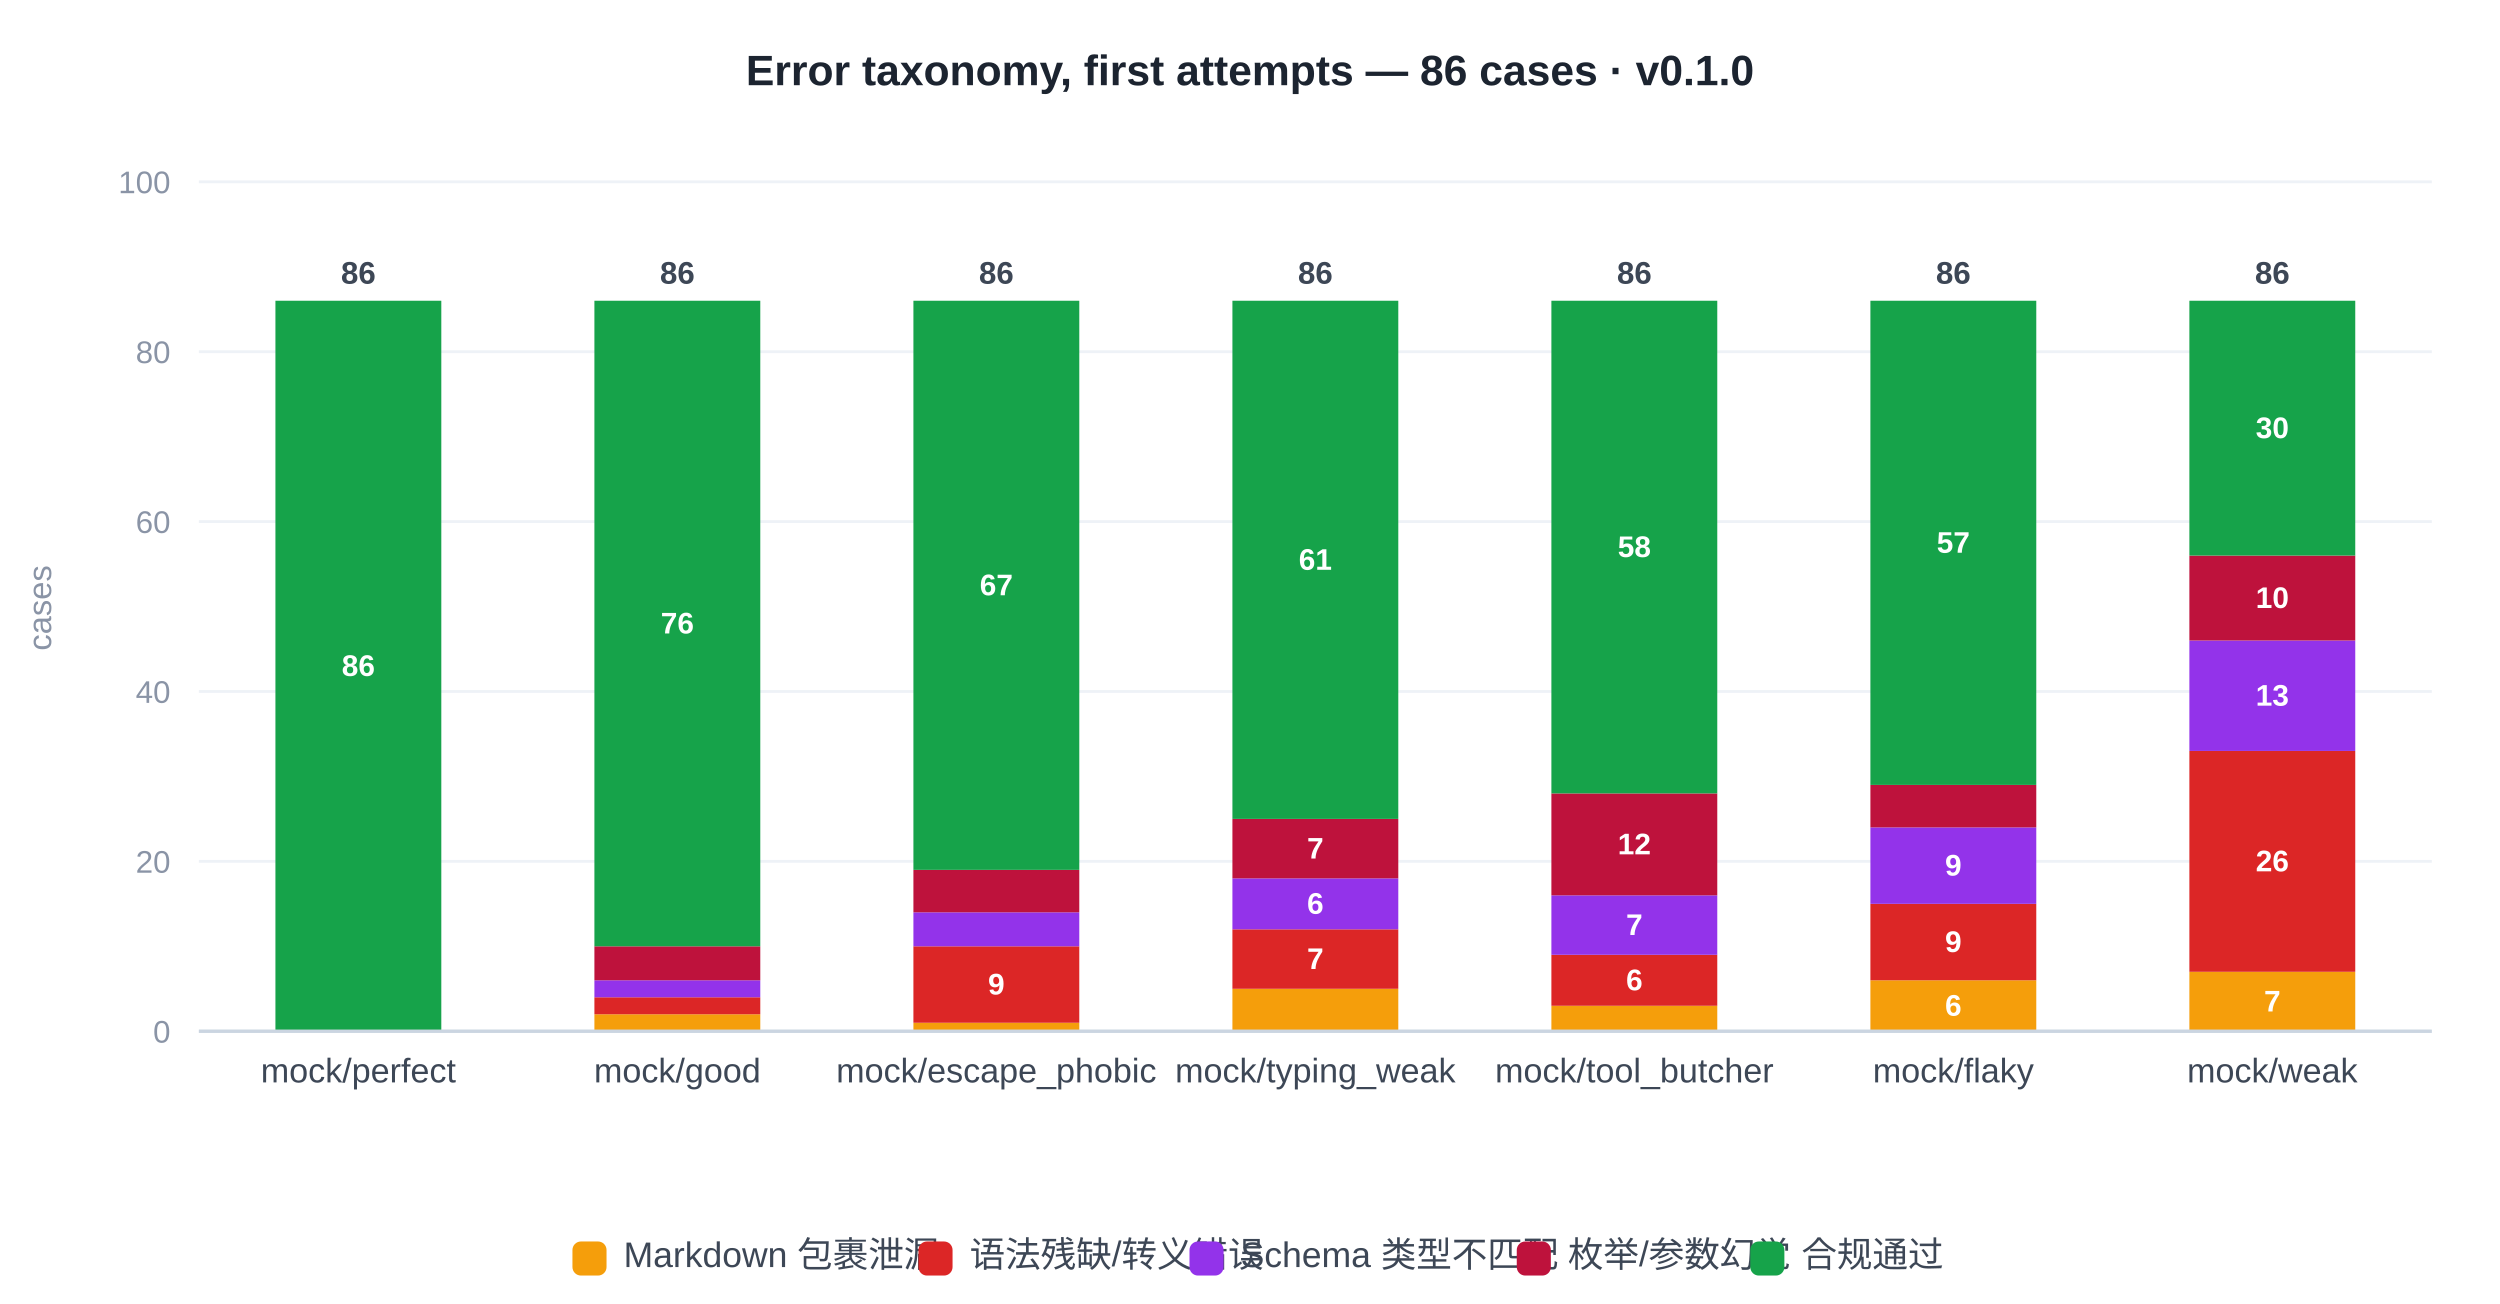
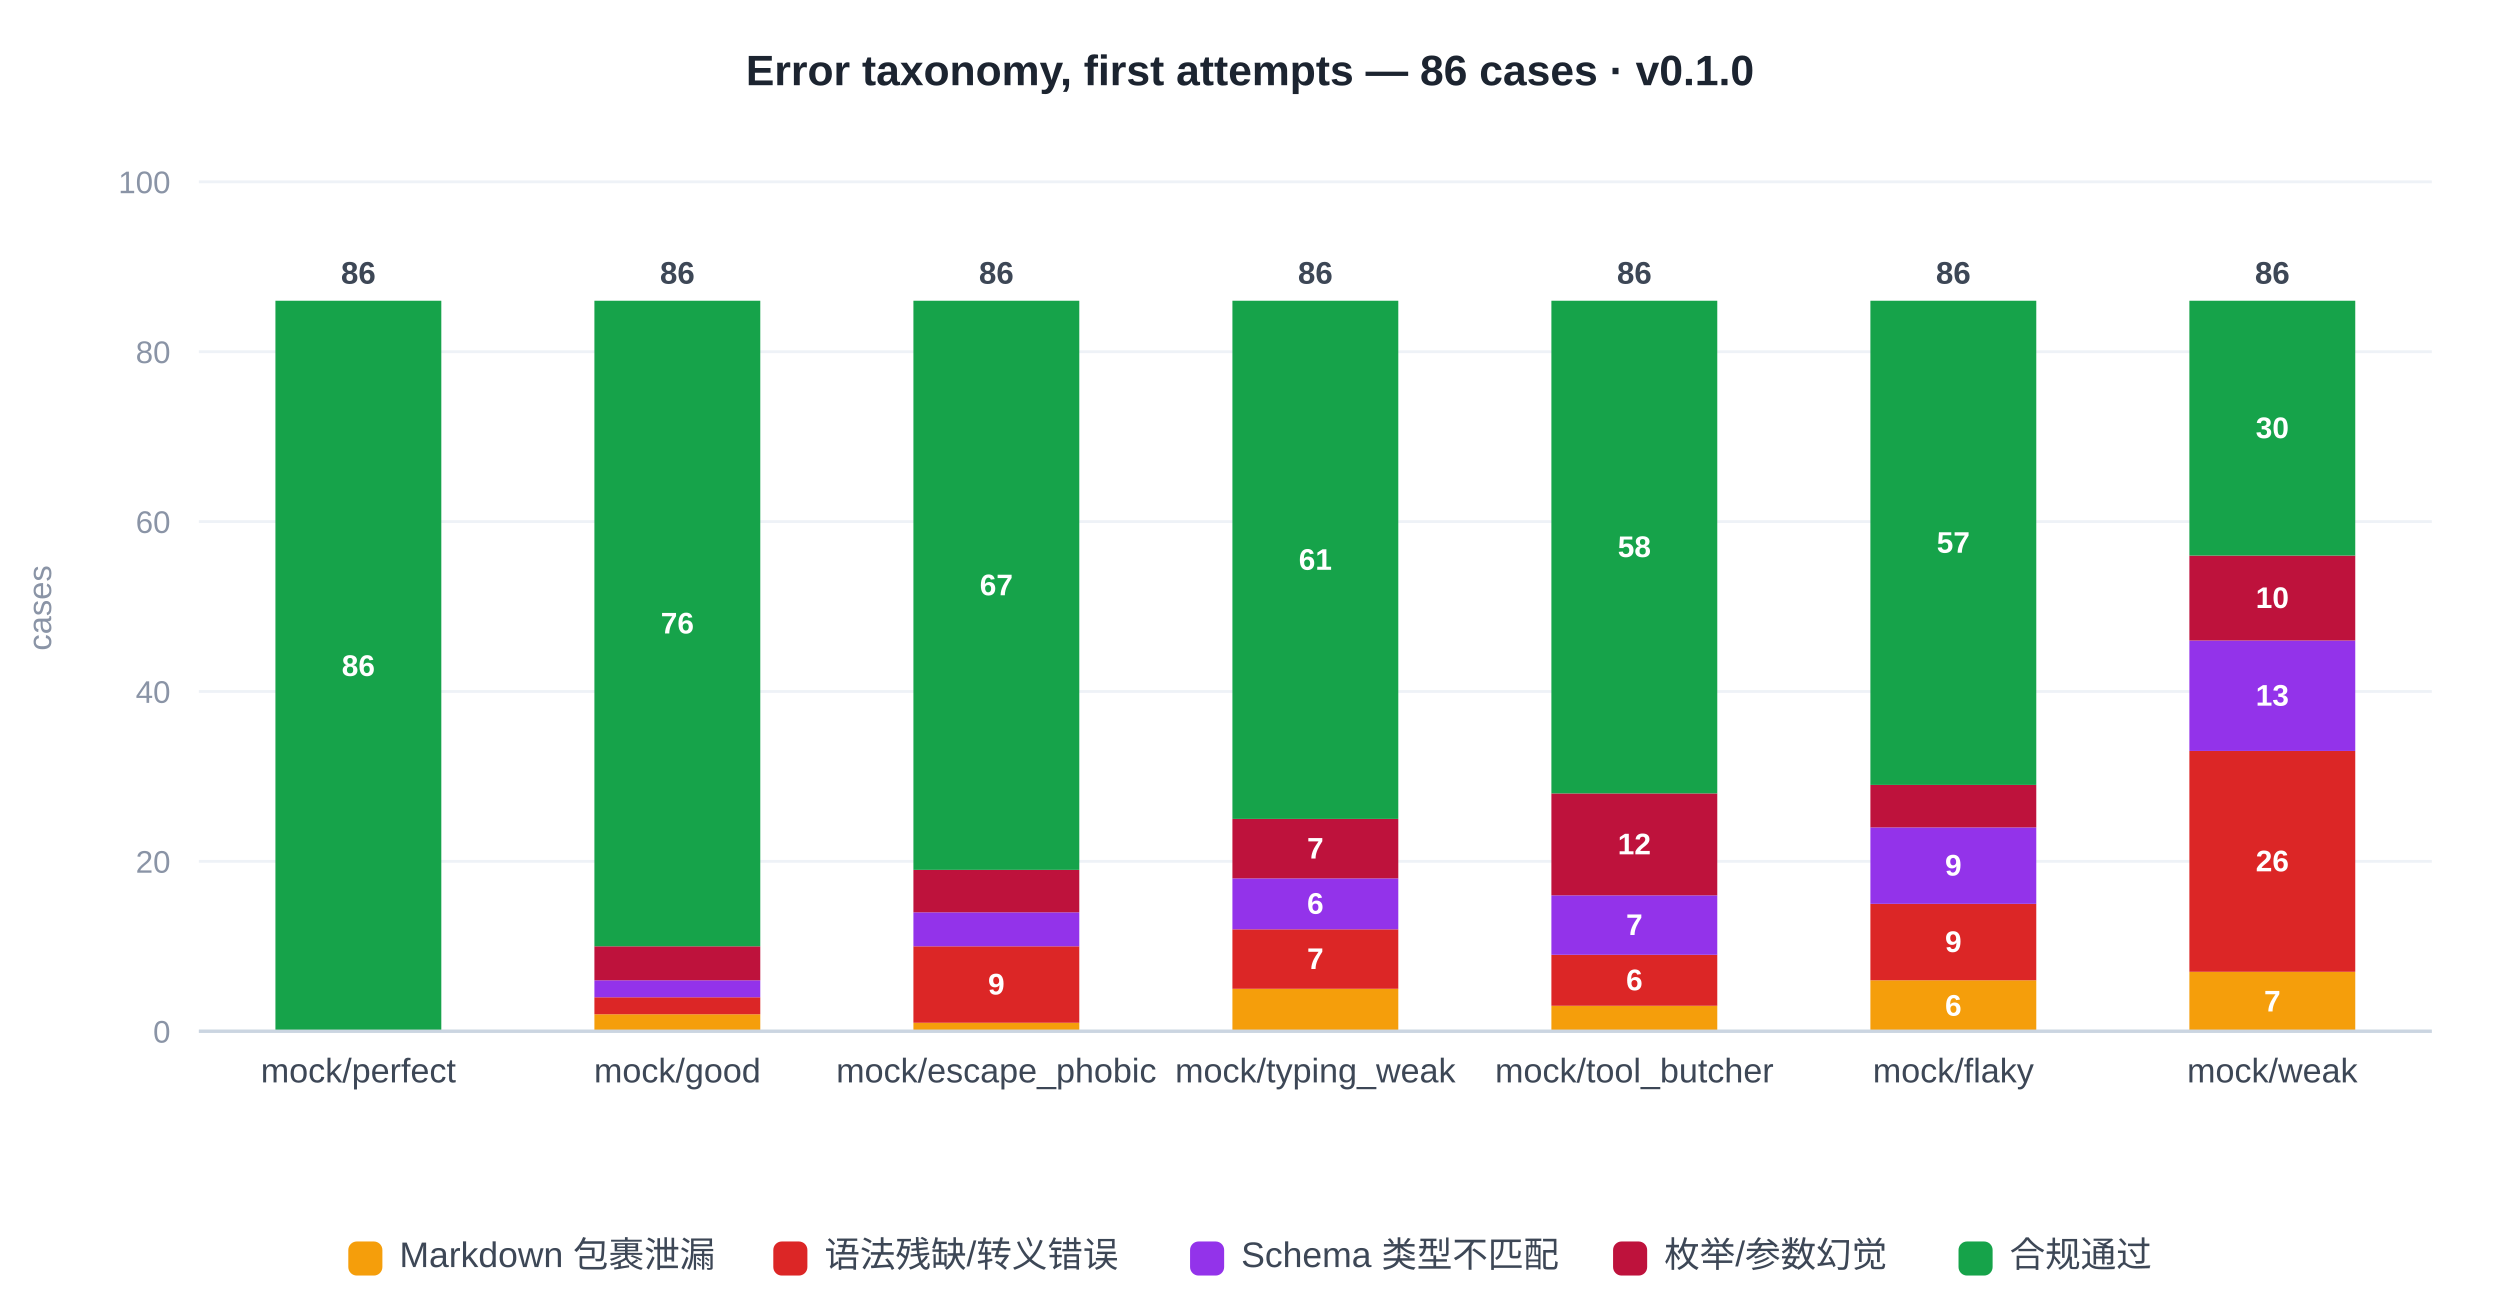
<svg xmlns="http://www.w3.org/2000/svg" width="880" height="459" viewBox="0 0 880 459" role="img" aria-labelledby="sb-title sb-desc" font-family="-apple-system, BlinkMacSystemFont, 'Segoe UI', 'Helvetica Neue', Arial, 'PingFang SC', 'Microsoft YaHei', sans-serif">
  <rect width="880" height="459" fill="#ffffff" />
  <text x="440" y="30" text-anchor="middle" font-size="15" font-weight="600" fill="#1c2430">Error taxonomy, first attempts — 86 cases · v0.1.0</text>
  <line x1="70.0" y1="363.0" x2="856.0" y2="363.0" stroke="#eef2f7" stroke-width="1" />
  <text x="60.0" y="367.0" text-anchor="end" font-size="11" fill="#8a94a6">0</text>
  <line x1="70.0" y1="303.2" x2="856.0" y2="303.2" stroke="#eef2f7" stroke-width="1" />
  <text x="60.0" y="307.2" text-anchor="end" font-size="11" fill="#8a94a6">20</text>
  <line x1="70.0" y1="243.4" x2="856.0" y2="243.4" stroke="#eef2f7" stroke-width="1" />
  <text x="60.0" y="247.4" text-anchor="end" font-size="11" fill="#8a94a6">40</text>
  <line x1="70.0" y1="183.6" x2="856.0" y2="183.6" stroke="#eef2f7" stroke-width="1" />
  <text x="60.0" y="187.6" text-anchor="end" font-size="11" fill="#8a94a6">60</text>
  <line x1="70.0" y1="123.8" x2="856.0" y2="123.8" stroke="#eef2f7" stroke-width="1" />
  <text x="60.0" y="127.8" text-anchor="end" font-size="11" fill="#8a94a6">80</text>
  <line x1="70.0" y1="64.0" x2="856.0" y2="64.0" stroke="#eef2f7" stroke-width="1" />
  <text x="60.0" y="68.0" text-anchor="end" font-size="11" fill="#8a94a6">100</text>
  <text x="18" y="214" text-anchor="middle" font-size="11.5" fill="#8a94a6" transform="rotate(-90 18 214)">cases</text>
  <rect x="96.95" y="105.86" width="58.39" height="257.14" fill="#16a34a" />
  <text x="126.14" y="237.93" text-anchor="middle" font-size="10.5" font-weight="600" fill="#ffffff">86</text>
  <text x="126.14" y="99.86" text-anchor="middle" font-size="11" font-weight="600" fill="#3d4756">86</text>
  <text x="126.14" y="381.0" text-anchor="middle" font-size="12" fill="#3d4756">mock/perfect</text>
  <rect x="209.23" y="357.02" width="58.39" height="5.98" fill="#f59e0b" />
  <rect x="209.23" y="351.04" width="58.39" height="5.98" fill="#dc2626" />
  <rect x="209.23" y="345.06" width="58.39" height="5.98" fill="#9333ea" />
  <rect x="209.23" y="333.10" width="58.39" height="11.96" fill="#be123c" />
  <rect x="209.23" y="105.86" width="58.39" height="227.24" fill="#16a34a" />
  <text x="238.43" y="222.98" text-anchor="middle" font-size="10.5" font-weight="600" fill="#ffffff">76</text>
  <text x="238.43" y="99.86" text-anchor="middle" font-size="11" font-weight="600" fill="#3d4756">86</text>
  <text x="238.43" y="381.0" text-anchor="middle" font-size="12" fill="#3d4756">mock/good</text>
  <rect x="321.52" y="360.01" width="58.39" height="2.99" fill="#f59e0b" />
  <rect x="321.52" y="333.10" width="58.39" height="26.91" fill="#dc2626" />
  <text x="350.71" y="350.05" text-anchor="middle" font-size="10.5" font-weight="600" fill="#ffffff">9</text>
  <rect x="321.52" y="321.14" width="58.39" height="11.96" fill="#9333ea" />
  <rect x="321.52" y="306.19" width="58.39" height="14.95" fill="#be123c" />
  <rect x="321.52" y="105.86" width="58.39" height="200.33" fill="#16a34a" />
  <text x="350.71" y="209.52" text-anchor="middle" font-size="10.5" font-weight="600" fill="#ffffff">67</text>
  <text x="350.71" y="99.86" text-anchor="middle" font-size="11" font-weight="600" fill="#3d4756">86</text>
  <text x="350.71" y="381.0" text-anchor="middle" font-size="12" fill="#3d4756">mock/escape_phobic</text>
  <rect x="433.81" y="348.05" width="58.39" height="14.95" fill="#f59e0b" />
  <rect x="433.81" y="327.12" width="58.39" height="20.93" fill="#dc2626" />
  <text x="463.00" y="341.08" text-anchor="middle" font-size="10.5" font-weight="600" fill="#ffffff">7</text>
  <rect x="433.81" y="309.18" width="58.39" height="17.94" fill="#9333ea" />
  <text x="463.00" y="321.65" text-anchor="middle" font-size="10.5" font-weight="600" fill="#ffffff">6</text>
  <rect x="433.81" y="288.25" width="58.39" height="20.93" fill="#be123c" />
  <text x="463.00" y="302.21" text-anchor="middle" font-size="10.5" font-weight="600" fill="#ffffff">7</text>
  <rect x="433.81" y="105.86" width="58.39" height="182.39" fill="#16a34a" />
  <text x="463.00" y="200.56" text-anchor="middle" font-size="10.5" font-weight="600" fill="#ffffff">61</text>
  <text x="463.00" y="99.86" text-anchor="middle" font-size="11" font-weight="600" fill="#3d4756">86</text>
  <text x="463.00" y="381.0" text-anchor="middle" font-size="12" fill="#3d4756">mock/typing_weak</text>
  <rect x="546.09" y="354.03" width="58.39" height="8.97" fill="#f59e0b" />
  <rect x="546.09" y="336.09" width="58.39" height="17.94" fill="#dc2626" />
  <text x="575.29" y="348.56" text-anchor="middle" font-size="10.5" font-weight="600" fill="#ffffff">6</text>
  <rect x="546.09" y="315.16" width="58.39" height="20.93" fill="#9333ea" />
  <text x="575.29" y="329.12" text-anchor="middle" font-size="10.5" font-weight="600" fill="#ffffff">7</text>
  <rect x="546.09" y="279.28" width="58.39" height="35.88" fill="#be123c" />
  <text x="575.29" y="300.72" text-anchor="middle" font-size="10.5" font-weight="600" fill="#ffffff">12</text>
  <rect x="546.09" y="105.86" width="58.39" height="173.42" fill="#16a34a" />
  <text x="575.29" y="196.07" text-anchor="middle" font-size="10.5" font-weight="600" fill="#ffffff">58</text>
  <text x="575.29" y="99.86" text-anchor="middle" font-size="11" font-weight="600" fill="#3d4756">86</text>
  <text x="575.29" y="381.0" text-anchor="middle" font-size="12" fill="#3d4756">mock/tool_butcher</text>
  <rect x="658.38" y="345.06" width="58.39" height="17.94" fill="#f59e0b" />
  <text x="687.57" y="357.53" text-anchor="middle" font-size="10.5" font-weight="600" fill="#ffffff">6</text>
  <rect x="658.38" y="318.15" width="58.39" height="26.91" fill="#dc2626" />
  <text x="687.57" y="335.10" text-anchor="middle" font-size="10.5" font-weight="600" fill="#ffffff">9</text>
  <rect x="658.38" y="291.24" width="58.39" height="26.91" fill="#9333ea" />
  <text x="687.57" y="308.19" text-anchor="middle" font-size="10.5" font-weight="600" fill="#ffffff">9</text>
  <rect x="658.38" y="276.29" width="58.39" height="14.95" fill="#be123c" />
  <rect x="658.38" y="105.86" width="58.39" height="170.43" fill="#16a34a" />
  <text x="687.57" y="194.57" text-anchor="middle" font-size="10.5" font-weight="600" fill="#ffffff">57</text>
  <text x="687.57" y="99.86" text-anchor="middle" font-size="11" font-weight="600" fill="#3d4756">86</text>
  <text x="687.57" y="381.0" text-anchor="middle" font-size="12" fill="#3d4756">mock/flaky</text>
  <rect x="770.66" y="342.07" width="58.39" height="20.93" fill="#f59e0b" />
  <text x="799.86" y="356.03" text-anchor="middle" font-size="10.5" font-weight="600" fill="#ffffff">7</text>
  <rect x="770.66" y="264.33" width="58.39" height="77.74" fill="#dc2626" />
  <text x="799.86" y="306.70" text-anchor="middle" font-size="10.5" font-weight="600" fill="#ffffff">26</text>
  <rect x="770.66" y="225.46" width="58.39" height="38.87" fill="#9333ea" />
  <text x="799.86" y="248.39" text-anchor="middle" font-size="10.5" font-weight="600" fill="#ffffff">13</text>
  <rect x="770.66" y="195.56" width="58.39" height="29.90" fill="#be123c" />
  <text x="799.86" y="214.01" text-anchor="middle" font-size="10.5" font-weight="600" fill="#ffffff">10</text>
  <rect x="770.66" y="105.86" width="58.39" height="89.70" fill="#16a34a" />
  <text x="799.86" y="154.21" text-anchor="middle" font-size="10.5" font-weight="600" fill="#ffffff">30</text>
  <text x="799.86" y="99.86" text-anchor="middle" font-size="11" font-weight="600" fill="#3d4756">86</text>
  <text x="799.86" y="381.0" text-anchor="middle" font-size="12" fill="#3d4756">mock/weak</text>
  <line x1="70.0" y1="363.0" x2="856.0" y2="363.0" stroke="#cbd5e1" stroke-width="1.2" />
-   <rect x="201.5" y="437.0" width="12" height="12" rx="3" fill="#f59e0b" />
-   <text x="219.5" y="446.0" font-size="12.5" fill="#3d4756">Markdown 包裹泄漏</text>
-   <rect x="323.3" y="437.0" width="12" height="12" rx="3" fill="#dc2626" />
-   <text x="341.3" y="446.0" font-size="12.5" fill="#3d4756">语法残缺/转义错误</text>
-   <rect x="418.7" y="437.0" width="12" height="12" rx="3" fill="#9333ea" />
-   <text x="436.7" y="446.0" font-size="12.5" fill="#3d4756">Schema 类型不匹配</text>
-   <rect x="533.9" y="437.0" width="12" height="12" rx="3" fill="#be123c" />
-   <text x="551.9" y="446.0" font-size="12.5" fill="#3d4756">枚举/参数幻觉</text>
-   <rect x="616.1" y="437.0" width="12" height="12" rx="3" fill="#16a34a" />
-   <text x="634.1" y="446.0" font-size="12.5" fill="#3d4756">合规通过</text>
+   <rect x="122.6" y="437.0" width="12" height="12" rx="3" fill="#f59e0b" />
+   <text x="140.6" y="446.0" font-size="12.5" fill="#3d4756">Markdown 包裹泄漏</text>
+   <rect x="272.2" y="437.0" width="12" height="12" rx="3" fill="#dc2626" />
+   <text x="290.2" y="446.0" font-size="12.5" fill="#3d4756">语法残缺/转义错误</text>
+   <rect x="418.9" y="437.0" width="12" height="12" rx="3" fill="#9333ea" />
+   <text x="436.9" y="446.0" font-size="12.5" fill="#3d4756">Schema 类型不匹配</text>
+   <rect x="567.8" y="437.0" width="12" height="12" rx="3" fill="#be123c" />
+   <text x="585.8" y="446.0" font-size="12.5" fill="#3d4756">枚举/参数幻觉</text>
+   <rect x="689.4" y="437.0" width="12" height="12" rx="3" fill="#16a34a" />
+   <text x="707.4" y="446.0" font-size="12.5" fill="#3d4756">合规通过</text>
</svg>
